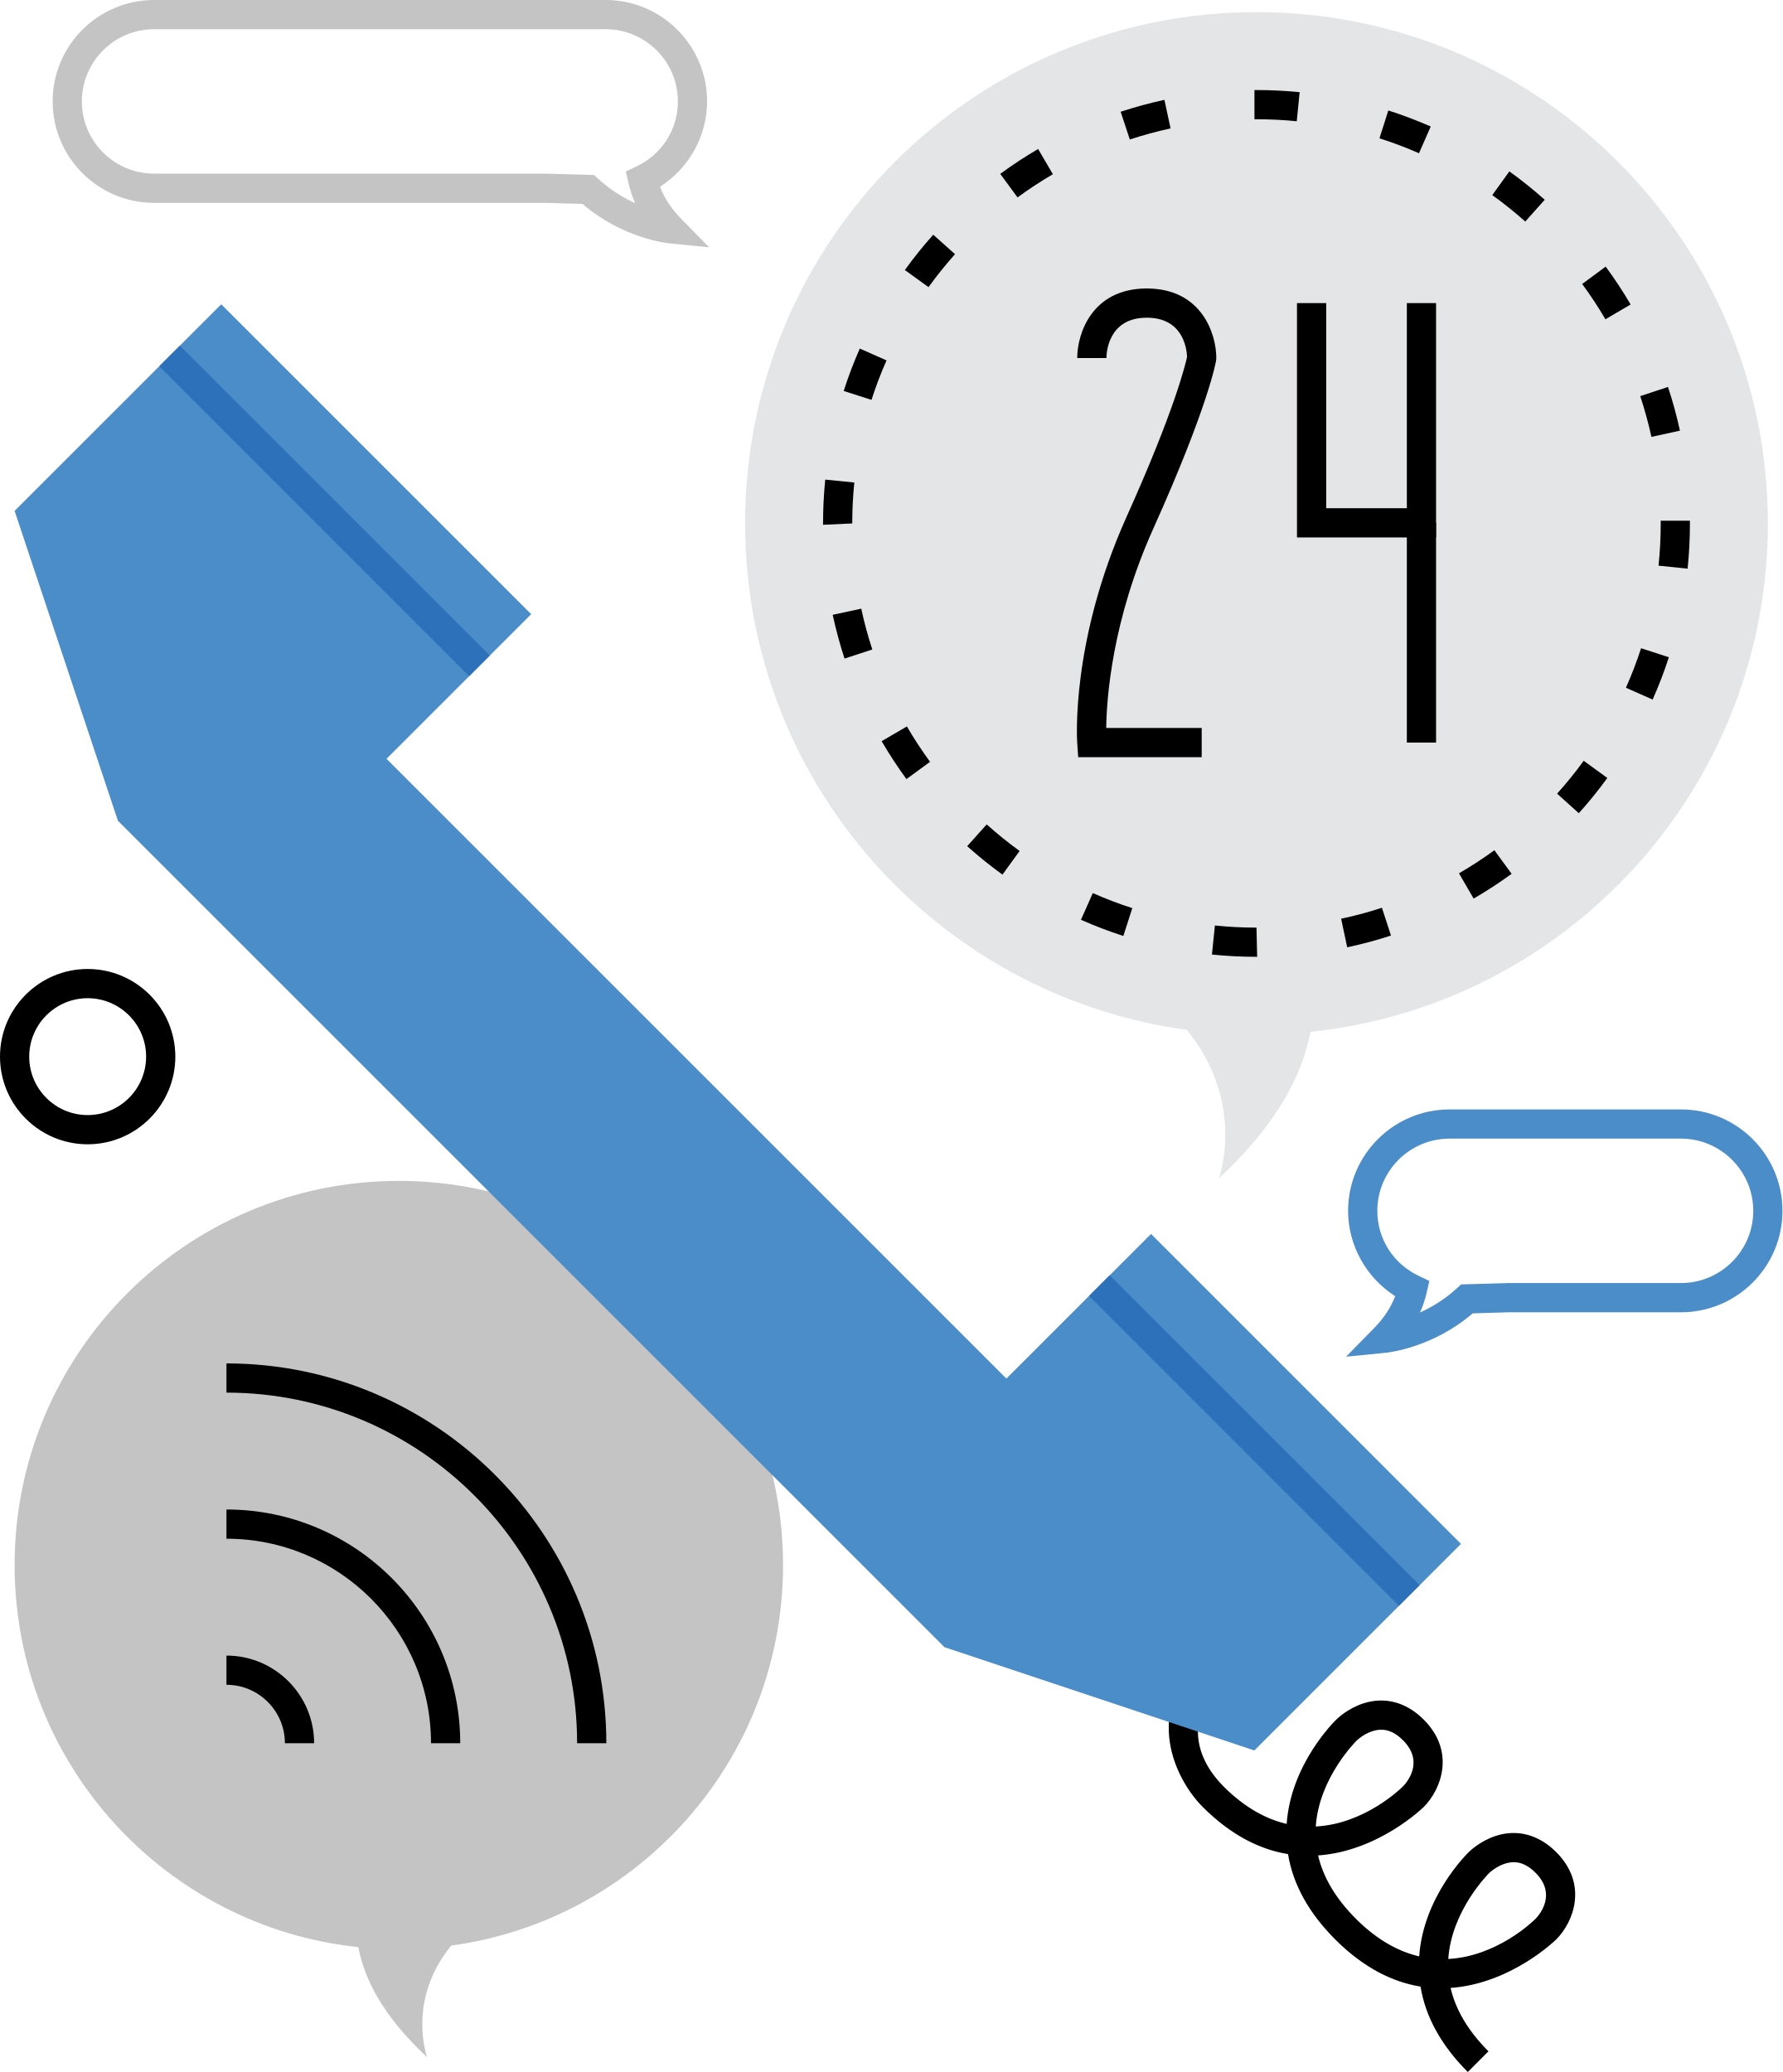
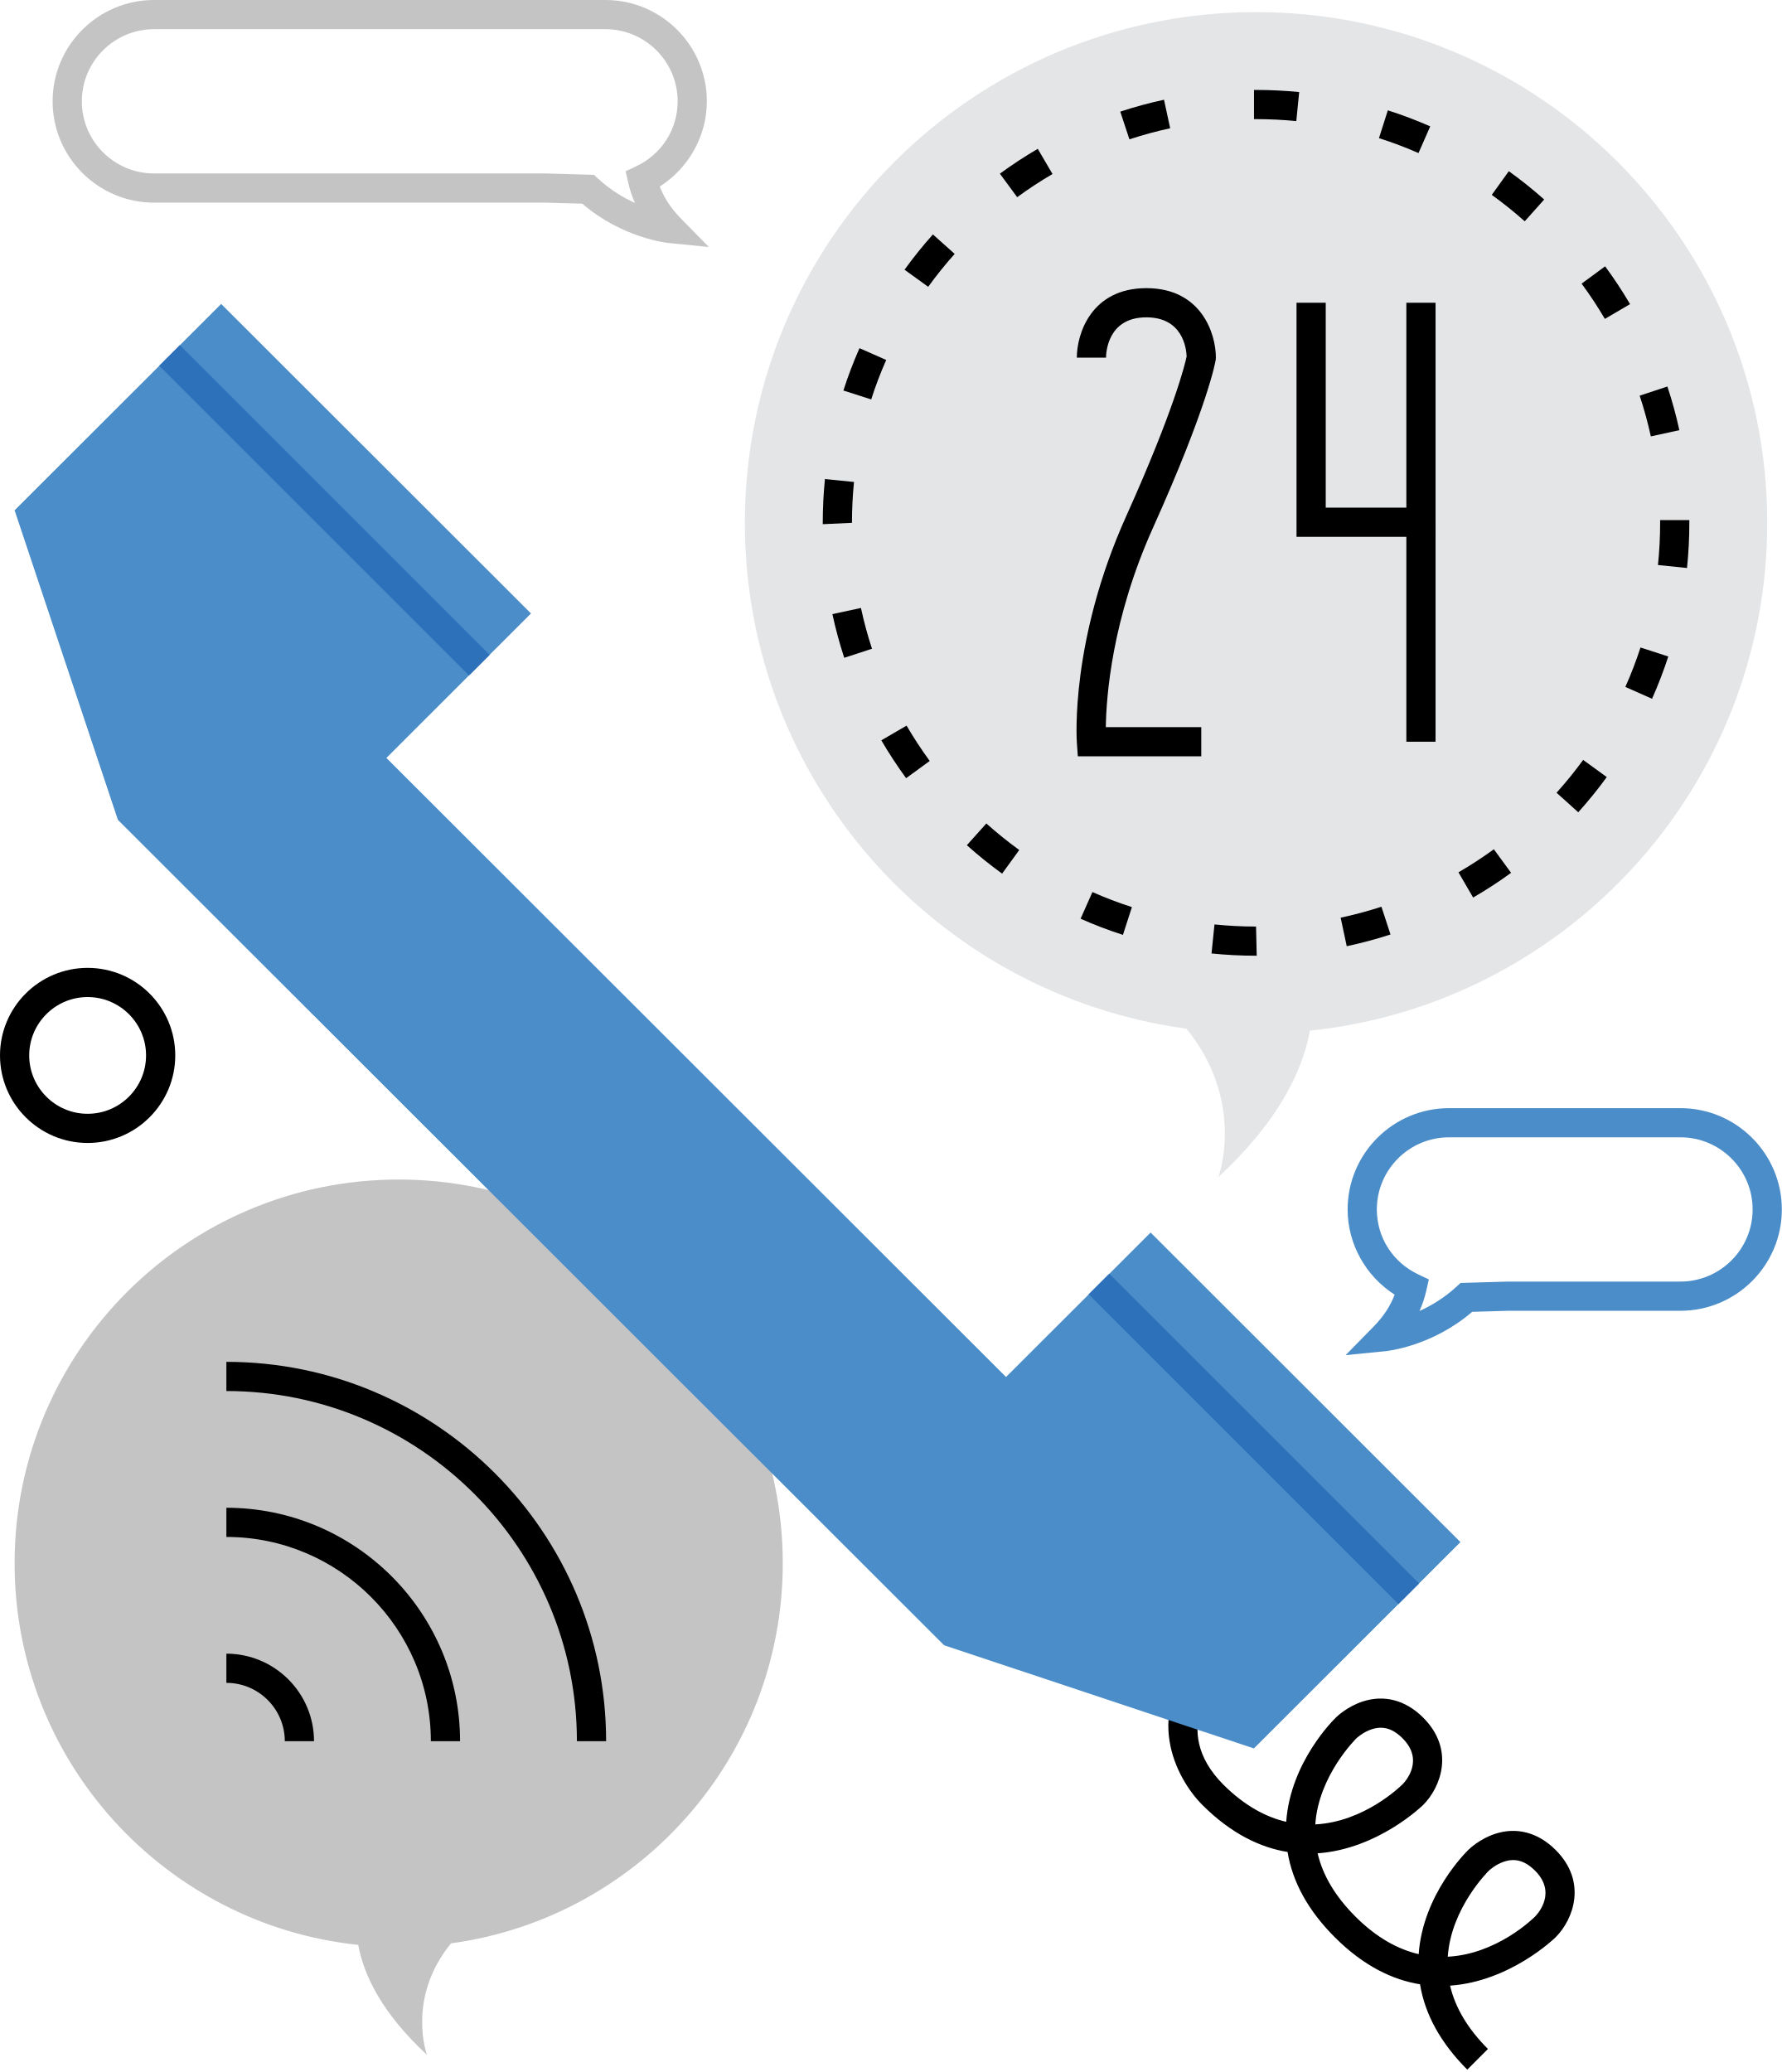
- <svg xmlns="http://www.w3.org/2000/svg" version="1.1" id="phone" x="0px" y="0px" width="122px" height="141.837px" viewBox="0 0 122 141.837" style="enable-background:new 0 0 122 141.837;" xml:space="preserve">
-   <g id="phone_1_">
-     <g>
-       <g>
-         <path style="fill:#C4C4C4;" d="M1,107.136c0,13.588,10.306,24.767,23.526,26.152c0.385,2.092,1.629,4.682,4.707,7.534     c0,0-1.425-3.867,1.647-7.638c12.828-1.75,22.715-12.741,22.715-26.049c0-14.523-11.774-26.298-26.298-26.298     C12.775,80.838,1,92.613,1,107.136z M31.055,132.964c0.014-0.015,0.021-0.025,0.035-0.04     C31.076,132.939,31.069,132.949,31.055,132.964z" />
+ <svg xmlns="http://www.w3.org/2000/svg" width="442px" height="514px" viewBox="0 0 442 514" version="1.1">
+   <defs />
+   <g id="Page-1" stroke="none" stroke-width="1" fill="none" fill-rule="evenodd">
+     <g id="001-phone">
+       <g id="phone_1_">
+         <g id="Group" transform="translate(3.622951, 292.3043)" fill="#C4C4C4">
+           <path d="M0,95.498 C0,144.683 37.338,185.147 85.234,190.161 C86.628,197.733 91.135,207.108 102.287,217.432 C102.287,217.432 97.124,203.434 108.254,189.784 C154.729,183.45 190.549,143.665 190.549,95.494 C190.549,42.925 147.892,0.303 95.273,0.303 C42.66,0.307 0,42.929 0,95.498 L0,95.498 Z M108.888,188.988 C108.939,188.934 108.964,188.897 109.015,188.843 C108.964,188.897 108.939,188.934 108.888,188.988 L108.888,188.988 Z" id="Shape" />
+           <path id="Shape" />
+         </g>
+         <path d="M363.973,513.41 C357.408,506.851 353.48,499.756 352.252,492.245 C345.524,491.152 338.304,487.768 331.112,480.576 C324.548,474.017 320.62,466.926 319.392,459.418 C312.664,458.321 305.447,454.937 298.252,447.745 C291.64,441.142 283.134,424.658 298.252,409.549 L303.375,414.668 C301.951,416.09 289.869,428.947 303.382,442.634 C308.73,447.976 314.048,450.771 319.055,451.936 C320.095,437.074 330.931,426.501 331.409,426.041 C331.634,425.816 334.145,423.384 337.952,422.113 C343.329,420.322 348.684,421.737 353.038,426.092 C360.984,434.037 357.39,443.394 353.038,447.745 C352.865,447.918 341.807,458.709 326.848,459.748 C328.109,465.21 331.25,470.473 336.235,475.454 C341.583,480.796 346.905,483.594 351.915,484.76 C352.959,469.901 363.791,459.328 364.27,458.868 C364.494,458.644 367.001,456.211 370.805,454.941 C376.175,453.153 381.533,454.564 385.891,458.919 C393.84,466.86 390.246,476.221 385.891,480.572 C385.717,480.746 374.66,491.532 359.708,492.575 C360.965,498.037 364.11,503.3 369.095,508.284 L363.973,513.41 L363.973,513.41 Z M375.37,461.424 C374.635,461.424 373.878,461.558 373.095,461.815 C370.903,462.546 369.36,464.026 369.342,464.041 C369.2,464.178 359.933,473.3 359.132,485.401 C371.237,484.771 380.189,476.033 380.769,475.457 C381.696,474.505 386.127,469.394 380.769,464.041 C379.004,462.285 377.251,461.424 375.37,461.424 L375.37,461.424 Z M342.514,428.596 C341.778,428.596 341.025,428.727 340.239,428.987 C338.047,429.718 336.496,431.199 336.482,431.213 C336.34,431.351 327.069,440.476 326.272,452.577 C338.38,451.951 347.332,443.206 347.916,442.63 C348.839,441.678 353.27,436.567 347.912,431.213 C346.151,429.454 344.398,428.596 342.514,428.596 L342.514,428.596 Z" id="Shape" fill="#000000" />
+         <g id="Group" transform="translate(3.622951, 75.12116)">
+           <polygon id="Shape" fill="#4B8DC9" points="169.079 189.687 92.226 112.901 128.093 77.063 51.239 0.278 0 51.471 25.622 128.256 128.093 230.636 230.565 333.017 307.418 358.612 358.654 307.425 281.8 230.636 245.933 266.468" />
+           <rect id="Rectangle-path" fill="#2D71BB" transform="translate(307.407, 281.8247) rotate(45) translate(-307.407, -281.8247) " x="253.063" y="278.205" width="108.687" height="7.239" />
+           <rect id="Rectangle-path" fill="#2D71BB" transform="translate(76.85621, 51.4706) rotate(45) translate(-76.85621, -51.4706) " x="22.512" y="47.851" width="108.687" height="7.239" />
+         </g>
+         <g id="Group" transform="translate(184.7705, 2.72679)">
+           <g id="Shape">
+             <path d="M126.803,0.278 C56.772,0.278 0,56.999 0,126.968 C0,191.077 47.671,244.029 109.525,252.456 C124.343,270.623 117.471,289.254 117.471,289.254 C132.31,275.506 138.313,263.033 140.168,252.956 C203.914,246.281 253.607,192.427 253.607,126.968 C253.607,56.999 196.835,0.278 126.803,0.278 L126.803,0.278 Z M108.518,251.204 C108.583,251.276 108.623,251.323 108.689,251.399 C108.627,251.323 108.583,251.272 108.518,251.204 L108.518,251.204 Z" fill="#E4E5E7" />
+             <path stroke="#E4E5E7" />
+           </g>
+           <g transform="translate(82.06912, 68.41125)" fill="#000000">
+             <polygon id="Shape" points="89.264 62.031 54.773 62.031 54.773 3.964 62.019 3.964 62.019 54.792 82.018 54.792 82.018 3.964 89.264 3.964" />
+             <g transform="translate(0, -0)">
+               <path d="M31.144,116.479 L0.523,116.479 L0.288,113.113 C0.212,112.088 -1.324,87.692 12.515,56.928 C24.467,30.362 27.119,19.152 27.518,17.274 C27.424,15.095 26.446,7.584 17.522,7.584 C7.802,7.584 7.523,16.553 7.523,17.578 L0.277,17.578 C0.277,11.62 3.882,0.344 17.522,0.344 C31.166,0.344 34.771,11.616 34.771,17.578 L34.724,18.153 C34.648,18.606 32.789,29.523 19.124,59.896 C8.958,82.486 7.574,101.729 7.468,109.24 L31.144,109.24 L31.144,116.479 L31.144,116.479 Z" id="Shape" />
+               <rect id="Rectangle-path" x="82.018" y="58.412" width="7.246" height="54.448" />
+             </g>
+           </g>
+           <path d="M126.97,234.358 L126.803,234.358 C123.115,234.358 119.402,234.169 115.757,233.796 L116.492,226.597 C119.891,226.944 123.361,227.122 126.803,227.122 L126.97,234.358 L126.97,234.358 Z M149.298,232.001 L147.791,224.921 C151.193,224.197 154.599,223.281 157.906,222.206 L160.156,229.087 C156.606,230.242 152.954,231.223 149.298,232.001 L149.298,232.001 Z M93.784,229.189 C90.23,228.045 86.69,226.695 83.277,225.182 L86.215,218.565 C89.4,219.976 92.693,221.232 96.008,222.3 L93.784,229.189 L93.784,229.189 Z M180.651,219.929 L177.014,213.667 C180.024,211.923 182.977,209.997 185.792,207.948 L190.067,213.794 C187.049,215.991 183.883,218.058 180.651,219.929 L180.651,219.929 Z M63.811,213.993 C60.811,211.821 57.866,209.45 55.065,206.945 L59.898,201.552 C62.518,203.89 65.26,206.106 68.064,208.133 L63.811,213.993 L63.811,213.993 Z M206.729,198.772 L201.345,193.929 C203.675,191.344 205.892,188.604 207.943,185.785 L213.801,190.045 C211.602,193.064 209.225,195.999 206.729,198.772 L206.729,198.772 Z M40.001,190.316 C37.805,187.308 35.73,184.148 33.849,180.923 L40.113,177.278 C41.867,180.29 43.801,183.236 45.856,186.042 L40.001,190.316 L40.001,190.316 Z M225.036,170.618 L218.413,167.679 C219.837,164.486 221.098,161.192 222.17,157.895 L229.061,160.132 C227.913,163.664 226.558,167.194 225.036,170.618 L225.036,170.618 Z M24.651,160.457 C23.491,156.921 22.502,153.272 21.712,149.616 L28.795,148.092 C29.531,151.502 30.451,154.905 31.534,158.202 L24.651,160.457 L24.651,160.457 Z M233.709,138.178 L226.5,137.436 C226.862,133.968 227.039,130.446 227.039,126.971 L227.036,126.294 L234.282,126.294 L234.285,126.913 C234.285,130.692 234.09,134.461 233.709,138.178 L233.709,138.178 Z M19.321,127.308 L19.321,126.971 C19.321,123.334 19.506,119.674 19.865,116.109 L27.074,116.836 C26.734,120.166 26.563,123.576 26.563,126.971 L19.321,127.308 L19.321,127.308 Z M224.735,105.528 C223.989,102.118 223.054,98.719 221.964,95.429 L228.84,93.152 C230.01,96.682 231.01,100.323 231.807,103.983 L224.735,105.528 L224.735,105.528 Z M31.339,96.356 L24.44,94.148 C25.582,90.582 26.929,87.046 28.433,83.643 L35.063,86.572 C33.657,89.735 32.404,93.029 31.339,96.356 L31.339,96.356 Z M213.33,76.382 C211.569,73.381 209.631,70.439 207.562,67.637 L213.392,63.34 C215.609,66.345 217.692,69.501 219.576,72.719 L213.33,76.382 L213.33,76.382 Z M45.475,68.419 L39.602,64.18 C41.791,61.15 44.16,58.208 46.645,55.431 L52.044,60.256 C49.732,62.844 47.519,65.592 45.475,68.419 L45.475,68.419 Z M193.451,52.17 C190.864,49.864 188.114,47.66 185.274,45.618 L189.506,39.74 C192.553,41.93 195.502,44.293 198.277,46.766 L193.451,52.17 L193.451,52.17 Z M67.55,46.19 L63.26,40.355 C66.275,38.147 69.434,36.073 72.655,34.191 L76.314,40.442 C73.307,42.194 70.358,44.127 67.55,46.19 L67.55,46.19 Z M167.098,35.244 C163.906,33.843 160.605,32.598 157.294,31.541 L159.493,24.646 C163.047,25.778 166.587,27.114 170.011,28.62 L167.098,35.244 L167.098,35.244 Z M95.392,31.838 L93.121,24.964 C96.668,23.799 100.316,22.803 103.971,22.014 L105.5,29.091 C102.098,29.825 98.693,30.752 95.392,31.838 L95.392,31.838 Z M136.788,27.313 C133.495,26.987 130.136,26.825 126.803,26.825 L126.296,26.825 L126.296,19.585 L126.763,19.585 C130.372,19.585 133.969,19.763 137.502,20.11 L136.788,27.313 L136.788,27.313 Z" id="Shape" fill="#000000" />
+         </g>
+         <g id="Group" transform="translate(55.70846, 337.6338)" fill="#000000">
+           <path d="M22.185,94.311 L14.939,94.311 C14.939,86.326 8.44,79.832 0.447,79.832 L0.447,72.592 C12.436,72.592 22.185,82.333 22.185,94.311 L22.185,94.311 Z" id="Shape" />
+           <path d="M58.414,94.311 L51.169,94.311 C51.169,66.367 28.416,43.635 0.447,43.635 L0.447,36.395 C32.409,36.395 58.414,62.374 58.414,94.311 L58.414,94.311 Z" id="Shape" />
+           <path d="M94.644,94.311 L87.398,94.311 C87.398,46.411 48.39,7.438 0.447,7.438 L0.447,0.198 C52.39,0.198 94.644,42.415 94.644,94.311 L94.644,94.311 Z" id="Shape" />
+         </g>
+         <path d="M175.833,61.275 L165.913,60.29 C165.428,60.243 154.345,59.052 144.443,50.528 L135.288,50.267 L38.208,50.267 C24.339,50.267 13.053,38.992 13.053,25.132 C13.053,11.272 24.339,0 38.208,0 L150.182,0 C164.054,0 175.34,11.275 175.34,25.132 C175.34,33.696 170.847,41.688 163.667,46.267 C164.728,49.073 166.464,51.715 168.858,54.155 L175.833,61.275 L175.833,61.275 Z M38.208,7.239 C28.331,7.239 20.299,15.268 20.299,25.132 C20.299,34.999 28.335,43.028 38.208,43.028 L135.39,43.028 L147.331,43.368 L148.327,44.287 C151.381,47.103 154.624,49.036 157.519,50.354 C156.787,48.725 156.225,47.042 155.834,45.315 L155.196,42.492 L157.816,41.25 C164.156,38.242 168.094,32.067 168.094,25.135 C168.094,15.268 160.062,7.239 150.182,7.239 L38.208,7.239 L38.208,7.239 Z" id="Shape" fill="#C4C4C4" />
+         <path d="M333.793,336.167 L340.771,329.05 C343.162,326.614 344.901,323.972 345.959,321.167 C338.786,316.588 334.29,308.592 334.29,300.031 C334.29,286.171 345.575,274.9 359.447,274.9 L416.846,274.9 C430.715,274.9 442,286.175 442,300.031 C442,313.887 430.715,325.163 416.846,325.163 L374.24,325.163 L365.186,325.424 C355.288,333.948 344.198,335.135 343.717,335.182 L333.793,336.167 L333.793,336.167 Z M359.447,282.135 C349.568,282.135 341.536,290.164 341.536,300.028 C341.536,306.963 345.474,313.138 351.814,316.143 L354.433,317.384 L353.796,320.208 C353.408,321.927 352.846,323.603 352.122,325.221 C355.027,323.903 358.27,321.978 361.302,319.18 L362.299,318.26 L374.139,317.92 L416.846,317.92 C426.722,317.92 434.754,309.891 434.754,300.028 C434.754,290.164 426.718,282.135 416.846,282.135 L359.447,282.135 L359.447,282.135 Z" id="Shape" fill="#4B8DC9" />
+         <path d="M21.738,283.536 C9.749,283.536 0,273.795 0,261.818 C0,249.84 9.749,240.1 21.738,240.1 C33.726,240.1 43.475,249.84 43.475,261.818 C43.475,273.795 33.726,283.536 21.738,283.536 L21.738,283.536 Z M21.738,247.339 C13.745,247.339 7.246,253.833 7.246,261.818 C7.246,269.803 13.745,276.297 21.738,276.297 C29.73,276.297 36.23,269.803 36.23,261.818 C36.23,253.833 29.73,247.339 21.738,247.339 L21.738,247.339 Z" id="Shape" fill="#000000" />
      </g>
-       <g>
-         <path style="fill:#C4C4C4;" d="M31.09,132.924c-0.014,0.015-0.021,0.025-0.035,0.04" />
-       </g>
-     </g>
-     <g>
-       <path d="M100.463,141.837c-1.812-1.812-2.896-3.772-3.235-5.847c-1.857-0.302-3.85-1.237-5.835-3.224    c-1.812-1.812-2.896-3.771-3.235-5.845c-1.857-0.303-3.849-1.238-5.835-3.225c-1.825-1.824-4.173-6.378,0-10.552l1.414,1.414    c-0.393,0.393-3.728,3.945,0.002,7.726c1.476,1.476,2.944,2.248,4.326,2.57c0.287-4.106,3.278-7.027,3.41-7.154    c0.062-0.062,0.755-0.734,1.806-1.085c1.484-0.495,2.962-0.104,4.164,1.099c2.193,2.195,1.201,4.78,0,5.982    c-0.048,0.048-3.1,3.029-7.229,3.316c0.348,1.509,1.215,2.963,2.591,4.339c1.476,1.476,2.945,2.249,4.328,2.571    c0.288-4.105,3.278-7.026,3.41-7.153c0.062-0.062,0.754-0.734,1.804-1.085c1.482-0.494,2.961-0.104,4.164,1.099    c2.194,2.194,1.202,4.78,0,5.982c-0.048,0.048-3.1,3.028-7.227,3.316c0.347,1.509,1.215,2.963,2.591,4.34L100.463,141.837z     M103.609,127.475c-0.203,0-0.412,0.037-0.628,0.108c-0.605,0.202-1.031,0.611-1.036,0.615c-0.039,0.038-2.597,2.558-2.818,5.901    c3.341-0.174,5.812-2.588,5.972-2.747c0.256-0.263,1.479-1.675,0-3.154C104.612,127.713,104.128,127.475,103.609,127.475z     M94.54,118.406c-0.203,0-0.411,0.036-0.628,0.108c-0.605,0.202-1.033,0.611-1.037,0.615c-0.039,0.038-2.598,2.559-2.818,5.902    c3.342-0.173,5.813-2.589,5.974-2.748c0.255-0.263,1.478-1.675-0.001-3.154C95.544,118.643,95.06,118.406,94.54,118.406z" />
-     </g>
-     <g>
-       <g>
-         <polygon style="fill:#4B8DC9;" points="47.669,73.157 26.456,51.944 36.356,42.043 15.143,20.83 1,34.973 8.072,56.186      36.356,84.47 64.64,112.754 85.853,119.825 99.995,105.684 78.782,84.47 68.882,94.369    " />
-       </g>
-       <g>
-         <rect x="70.853" y="97.613" transform="matrix(0.7071 0.7071 -0.7071 0.7071 94.8725 -31.8244)" style="fill:#2D71BB;" width="30" height="2" />
-       </g>
-       <g>
-         <rect x="7.213" y="33.973" transform="matrix(0.7071 0.7071 -0.7071 0.7071 31.2363 -5.4634)" style="fill:#2D71BB;" width="30" height="2" />
-       </g>
-     </g>
-     <g>
-       <g>
-         <g>
-           <path style="fill:#E4E5E7;" d="M86,0.83c-19.33,0-35,15.67-35,35c0,17.711,13.158,32.34,30.231,34.668      c4.09,5.019,2.193,10.166,2.193,10.166c4.096-3.798,5.753-7.244,6.265-10.028C107.284,68.792,121,53.914,121,35.83      C121,16.5,105.33,0.83,86,0.83z M80.953,70.152c0.018,0.02,0.029,0.033,0.047,0.054C80.983,70.185,80.971,70.171,80.953,70.152z      " />
-         </g>
-         <g>
-           <path style="fill:none;stroke:#E4E5E7;stroke-width:0;stroke-linecap:round;stroke-linejoin:round;" d="M80.953,70.152      c0.018,0.02,0.029,0.033,0.047,0.054" />
-         </g>
-       </g>
-       <g>
-         <g>
-           <polygon points="98.291,36.79 88.771,36.79 88.771,20.748 90.771,20.748 90.771,34.79 96.291,34.79 96.291,20.748       98.291,20.748     " />
-         </g>
-         <g>
-           <g>
-             <path d="M82.249,51.832h-8.452l-0.065-0.93c-0.021-0.283-0.445-7.023,3.375-15.522c3.299-7.339,4.031-10.436,4.141-10.955       c-0.026-0.602-0.296-2.677-2.759-2.677c-2.683,0-2.76,2.478-2.76,2.761h-2c0-1.646,0.995-4.761,4.76-4.761       c3.766,0,4.761,3.114,4.761,4.761l-0.013,0.159c-0.021,0.125-0.534,3.141-4.306,11.532c-2.806,6.241-3.188,11.557-3.217,13.632       h6.535V51.832z" />
-           </g>
-           <g>
-             <rect x="96.291" y="35.79" width="2" height="15.042" />
-           </g>
-         </g>
-       </g>
-       <g>
-         <path d="M86.046,65.498H86c-1.018,0-2.043-0.052-3.049-0.155l0.203-1.989c0.938,0.096,1.896,0.145,2.846,0.145L86.046,65.498z      M92.209,64.847l-0.416-1.956c0.939-0.2,1.879-0.453,2.792-0.75l0.621,1.901C94.226,64.361,93.218,64.632,92.209,64.847z      M76.886,64.07c-0.981-0.316-1.958-0.689-2.9-1.107l0.811-1.828c0.879,0.39,1.788,0.737,2.703,1.032L76.886,64.07z      M100.863,61.512l-1.004-1.73c0.831-0.482,1.646-1.014,2.423-1.58l1.18,1.615C102.629,60.424,101.755,60.995,100.863,61.512z      M68.613,59.872c-0.828-0.6-1.641-1.255-2.414-1.947l1.334-1.49c0.723,0.646,1.48,1.258,2.254,1.818L68.613,59.872z      M108.061,55.667l-1.486-1.338c0.643-0.714,1.255-1.471,1.821-2.25l1.617,1.177C109.406,54.09,108.75,54.901,108.061,55.667z      M62.041,53.331c-0.606-0.831-1.179-1.704-1.698-2.595l1.729-1.007c0.484,0.832,1.018,1.646,1.585,2.421L62.041,53.331z      M113.114,47.889l-1.828-0.812c0.393-0.882,0.741-1.792,1.037-2.703l1.902,0.618C113.908,45.968,113.534,46.943,113.114,47.889z      M57.804,45.082c-0.32-0.977-0.593-1.985-0.811-2.995l1.955-0.421c0.203,0.942,0.457,1.882,0.756,2.793L57.804,45.082z      M115.508,38.927l-1.99-0.205c0.1-0.958,0.149-1.931,0.149-2.891l-0.001-0.187h2l0.001,0.171     C115.667,36.859,115.613,37.9,115.508,38.927z M56.333,35.924v-0.093c0-1.005,0.051-2.016,0.15-3.001l1.99,0.201     c-0.094,0.92-0.141,1.862-0.141,2.8L56.333,35.924z M113.031,29.907c-0.206-0.942-0.464-1.881-0.765-2.79l1.898-0.629     c0.323,0.975,0.599,1.981,0.819,2.992L113.031,29.907z M59.65,27.373l-1.904-0.61c0.315-0.985,0.687-1.962,1.102-2.902     l1.83,0.809C60.29,25.544,59.944,26.454,59.65,27.373z M109.883,21.855c-0.486-0.829-1.021-1.642-1.592-2.416l1.609-1.187     c0.612,0.83,1.187,1.702,1.707,2.591L109.883,21.855z M63.552,19.655l-1.621-1.171c0.604-0.837,1.258-1.65,1.944-2.417     l1.49,1.333C64.727,18.115,64.116,18.874,63.552,19.655z M104.396,15.166c-0.714-0.637-1.473-1.246-2.257-1.81l1.168-1.624     c0.841,0.605,1.655,1.258,2.421,1.941L104.396,15.166z M69.645,13.514l-1.184-1.612c0.832-0.61,1.704-1.183,2.593-1.703     l1.01,1.727C71.234,12.41,70.42,12.944,69.645,13.514z M97.122,10.49c-0.881-0.387-1.792-0.731-2.706-1.023l0.607-1.905     c0.981,0.313,1.958,0.682,2.903,1.098L97.122,10.49z M77.33,9.549L76.703,7.65c0.979-0.322,1.986-0.597,2.995-0.815L80.12,8.79     C79.181,8.993,78.241,9.249,77.33,9.549z M88.756,8.299C87.847,8.209,86.92,8.164,86,8.164l-0.14,0v-2l0.129,0     c0.996,0,1.989,0.049,2.964,0.145L88.756,8.299z" />
-       </g>
-     </g>
-     <g>
-       <g>
-         <path d="M21.5,119.331h-2c0-2.206-1.794-4-4-4v-2C18.809,113.331,21.5,116.022,21.5,119.331z" />
-       </g>
-       <g>
-         <path d="M31.5,119.331h-2c0-7.72-6.28-14-14-14v-2C24.322,103.331,31.5,110.508,31.5,119.331z" />
-       </g>
-       <g>
-         <path d="M41.5,119.331h-2c0-13.233-10.767-24-24-24v-2C29.837,93.331,41.5,104.994,41.5,119.331z" />
-       </g>
-     </g>
-     <g>
-       <path style="fill:#C4C4C4;" d="M48.533,16.928l-2.738-0.272c-0.134-0.013-3.193-0.342-5.926-2.697l-2.527-0.072l-26.796,0    c-3.828,0-6.943-3.115-6.943-6.944S6.718,0,10.546,0h30.907c3.829,0,6.944,3.115,6.944,6.943c0,2.366-1.24,4.574-3.222,5.839    c0.293,0.775,0.772,1.505,1.433,2.179L48.533,16.928z M10.546,2C7.82,2,5.603,4.218,5.603,6.943c0,2.726,2.218,4.944,4.943,4.944    H37.37l3.296,0.094l0.275,0.254c0.843,0.778,1.738,1.312,2.537,1.676c-0.202-0.45-0.357-0.915-0.465-1.392l-0.176-0.78    l0.723-0.343c1.75-0.831,2.837-2.537,2.837-4.452C46.397,4.218,44.18,2,41.453,2H10.546z" />
-     </g>
-     <g>
-       <path style="fill:#4B8DC9;" d="M92.133,92.871l1.926-1.966c0.66-0.673,1.14-1.403,1.432-2.178    c-1.98-1.265-3.221-3.474-3.221-5.839c0-3.829,3.115-6.943,6.944-6.943h15.843c3.828,0,6.943,3.115,6.943,6.943    s-3.115,6.943-6.943,6.943h-11.76l-2.499,0.072c-2.732,2.355-5.793,2.683-5.926,2.696L92.133,92.871z M99.214,77.944    c-2.727,0-4.944,2.218-4.944,4.943c0,1.916,1.087,3.622,2.837,4.452l0.723,0.343l-0.176,0.78    c-0.107,0.475-0.262,0.938-0.462,1.385c0.802-0.364,1.697-0.896,2.534-1.669l0.275-0.254l3.268-0.094l11.788,0    c2.726,0,4.943-2.218,4.943-4.943s-2.218-4.943-4.943-4.943H99.214z" />
-     </g>
-     <g>
-       <path d="M6,78.331c-3.309,0-6-2.691-6-6s2.691-6,6-6s6,2.691,6,6S9.309,78.331,6,78.331z M6,68.331c-2.206,0-4,1.794-4,4    s1.794,4,4,4s4-1.794,4-4S8.206,68.331,6,68.331z" />
    </g>
  </g>
</svg>
